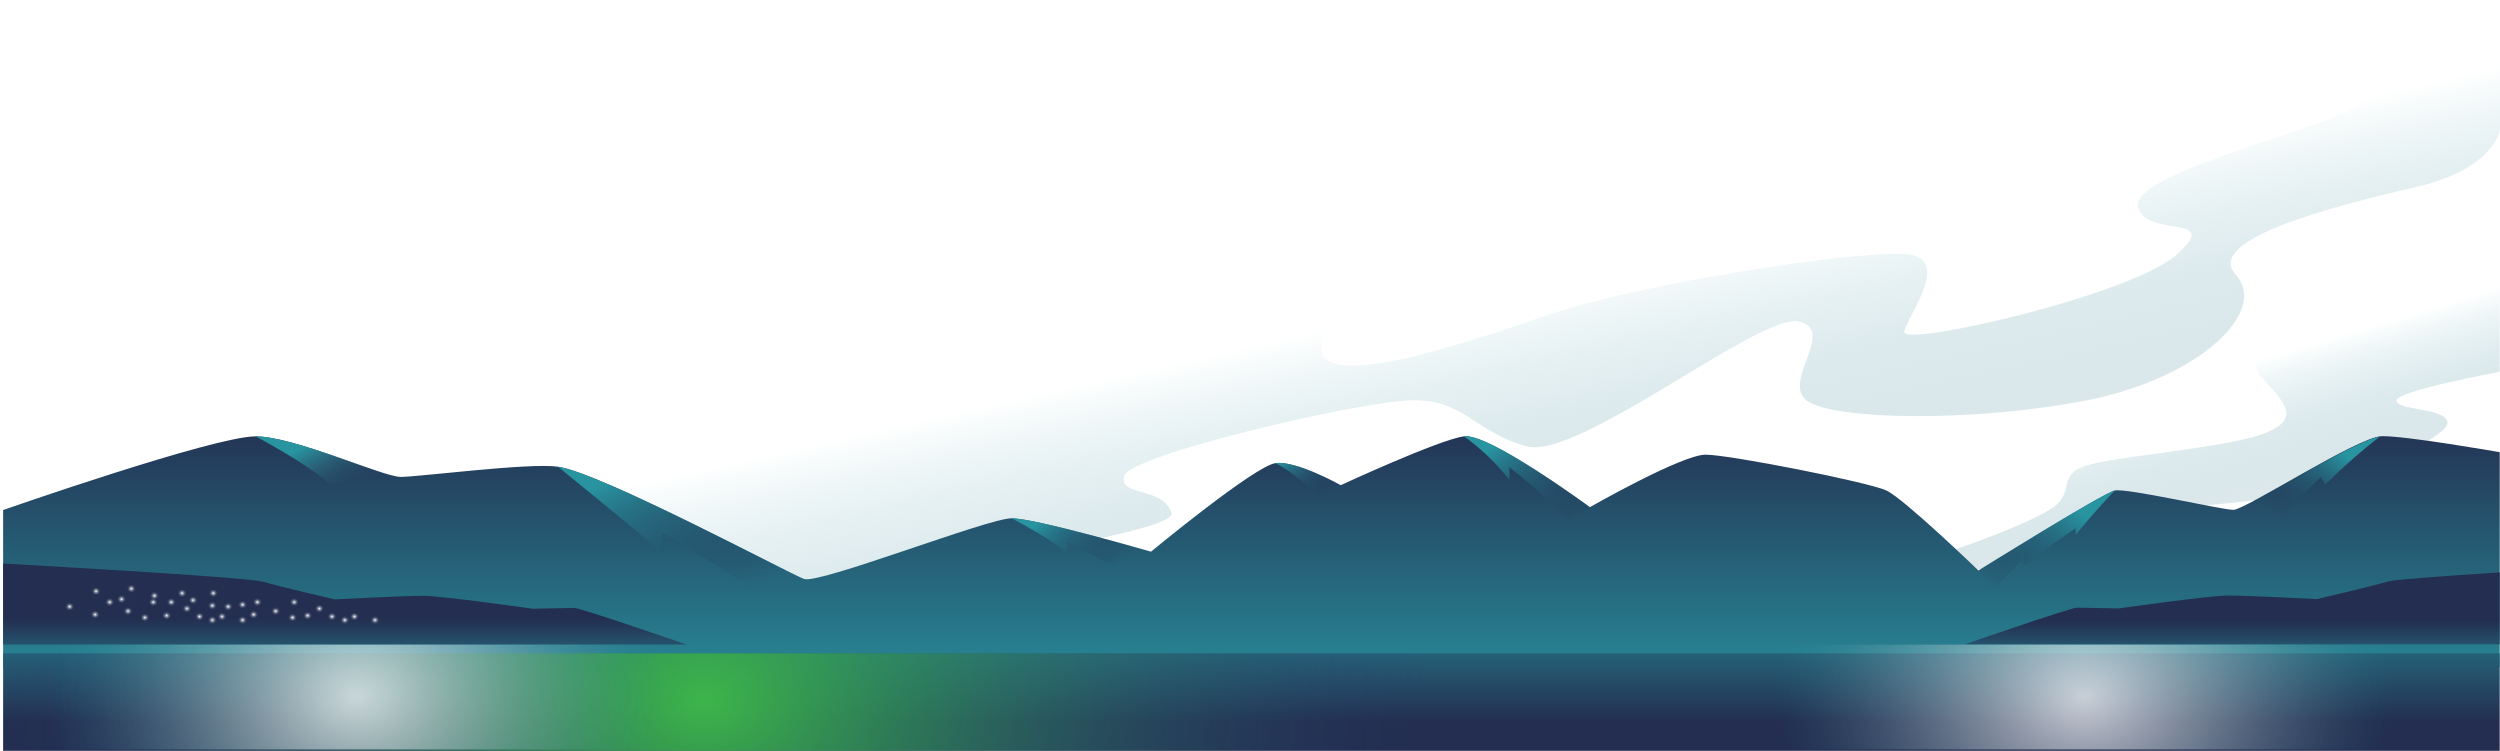
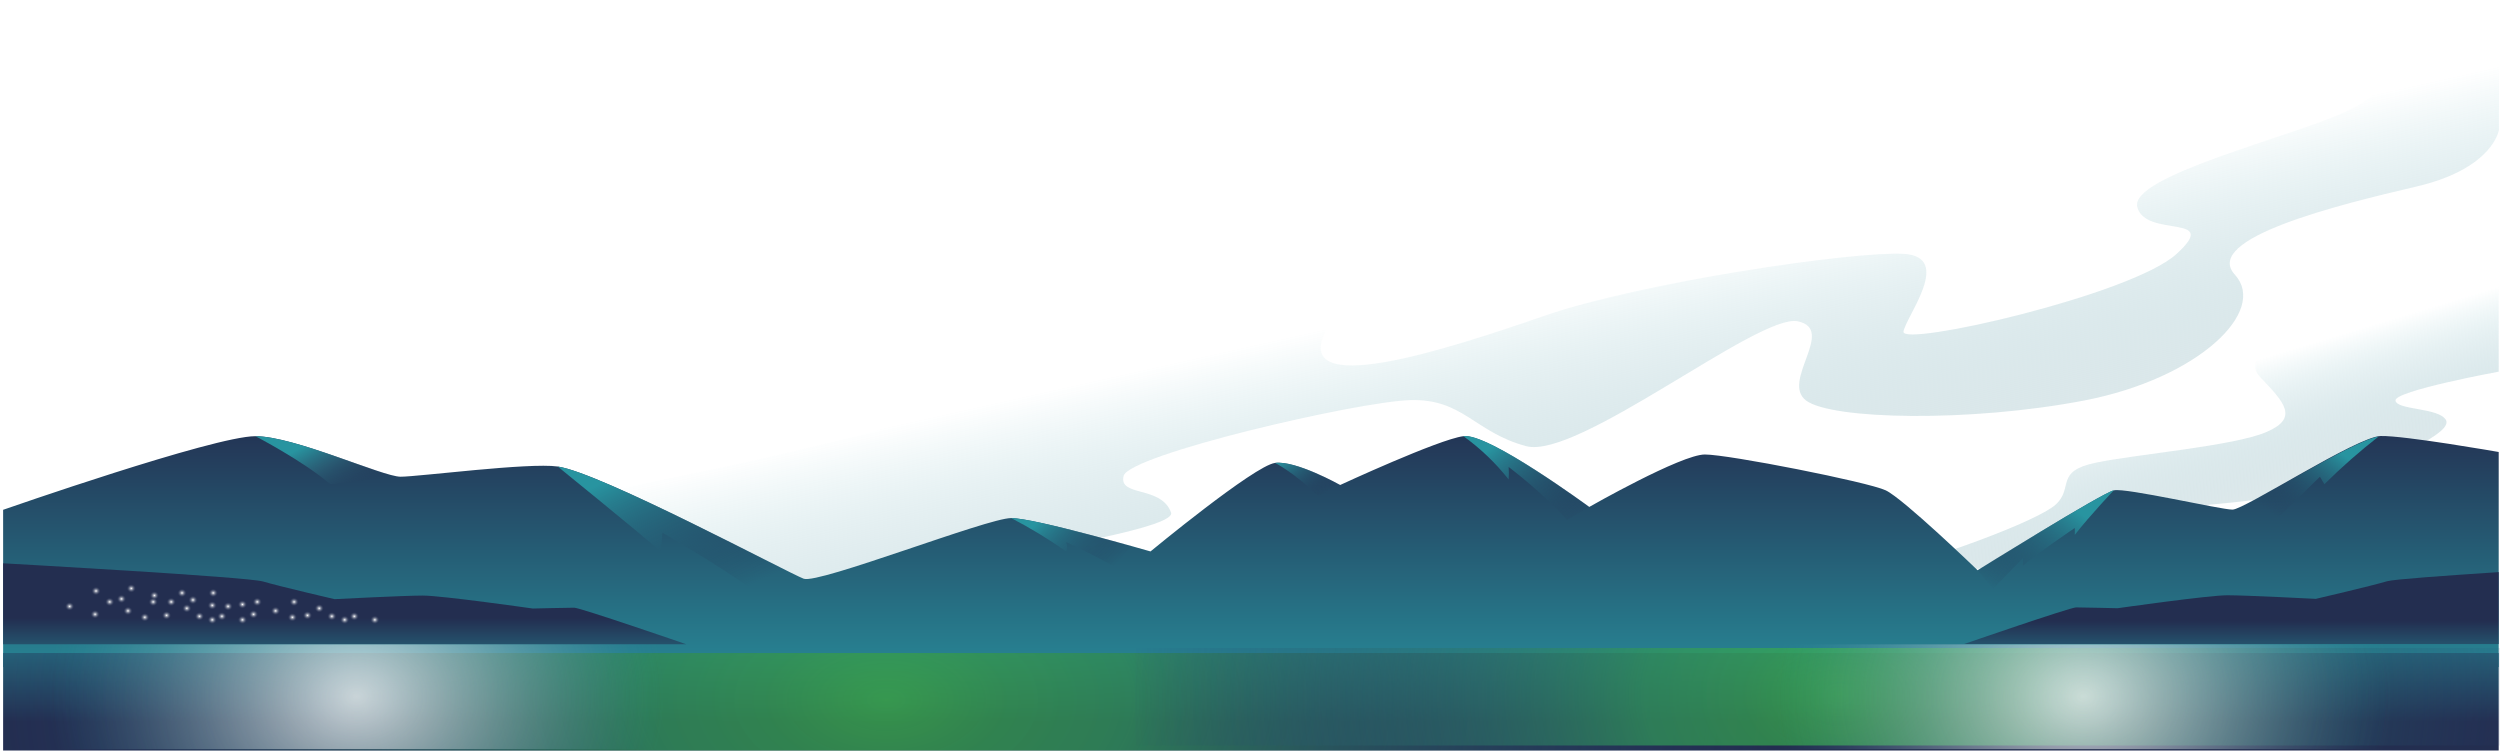
- <svg xmlns="http://www.w3.org/2000/svg" xmlns:xlink="http://www.w3.org/1999/xlink" id="Layer_1" data-name="Layer 1" viewBox="0 0 1000.71 300.54">
+ <svg xmlns="http://www.w3.org/2000/svg" xmlns:xlink="http://www.w3.org/1999/xlink" id="Layer_1" data-name="Layer 1" viewBox="0 0 1001.12 300.54" preserveAspectRatio="none">
  <defs>
-     <style>.cls-1{fill:url(#linear-gradient);}.cls-2{fill:url(#linear-gradient-2);}.cls-3{fill:url(#linear-gradient-3);}.cls-4{fill:url(#linear-gradient-4);}.cls-5{fill:url(#linear-gradient-5);}.cls-6{fill:url(#linear-gradient-6);}.cls-7{fill:url(#linear-gradient-7);}.cls-8{fill:url(#linear-gradient-8);}.cls-9{fill:url(#linear-gradient-9);}.cls-10{fill:url(#linear-gradient-10);}.cls-11{fill:url(#linear-gradient-11);}.cls-12{fill:url(#linear-gradient-12);}.cls-13{fill:url(#linear-gradient-13);}.cls-14{fill:url(#radial-gradient);}.cls-15{fill:url(#radial-gradient-2);}.cls-16{fill:url(#radial-gradient-3);}.cls-17{fill:url(#radial-gradient-4);}.cls-18{fill:url(#radial-gradient-5);}.cls-19{fill:url(#radial-gradient-6);}.cls-20{fill:url(#radial-gradient-7);}.cls-21{fill:url(#radial-gradient-8);}.cls-22{fill:url(#radial-gradient-9);}.cls-23{fill:url(#radial-gradient-10);}.cls-24{fill:url(#radial-gradient-11);}.cls-25{fill:url(#radial-gradient-12);}.cls-26{fill:url(#radial-gradient-13);}.cls-27{fill:url(#radial-gradient-14);}.cls-28{fill:url(#radial-gradient-15);}.cls-29{fill:url(#radial-gradient-16);}.cls-30{fill:url(#radial-gradient-17);}.cls-31{fill:url(#radial-gradient-18);}.cls-32{fill:url(#radial-gradient-19);}.cls-33{fill:url(#radial-gradient-20);}.cls-34{fill:url(#radial-gradient-21);}.cls-35{fill:url(#radial-gradient-22);}.cls-36{fill:url(#radial-gradient-23);}.cls-37{fill:url(#radial-gradient-24);}.cls-38{fill:url(#radial-gradient-25);}.cls-39{fill:url(#radial-gradient-26);}.cls-40{fill:url(#radial-gradient-27);}.cls-41{fill:url(#radial-gradient-28);}.cls-42{fill:url(#radial-gradient-29);}.cls-43{fill:url(#radial-gradient-30);}.cls-44{fill:url(#radial-gradient-31);}.cls-45{fill:url(#radial-gradient-32);}.cls-46{fill:url(#radial-gradient-33);}.cls-47{fill:url(#radial-gradient-34);}.cls-48{fill:url(#radial-gradient-35);}.cls-49,.cls-50{opacity:0.75;isolation:isolate;}.cls-49{fill:url(#radial-gradient-36);}.cls-50{fill:url(#radial-gradient-37);}</style>
+     <style>.cls-1{fill:url(#linear-gradient);}.cls-2{fill:url(#linear-gradient-2);}.cls-3{fill:url(#linear-gradient-3);}.cls-4{fill:url(#linear-gradient-4);}.cls-5{fill:url(#linear-gradient-5);}.cls-6{fill:url(#linear-gradient-6);}.cls-7{fill:url(#linear-gradient-7);}.cls-8{fill:url(#linear-gradient-8);}.cls-9{fill:url(#linear-gradient-9);}.cls-10{fill:url(#linear-gradient-10);}.cls-11{fill:url(#linear-gradient-11);}.cls-12{fill:url(#linear-gradient-12);}.cls-13{fill:url(#linear-gradient-13);}.cls-14{fill:url(#radial-gradient);}.cls-15{fill:url(#radial-gradient-2);}.cls-16{fill:url(#radial-gradient-3);}.cls-17{fill:url(#radial-gradient-4);}.cls-18{fill:url(#radial-gradient-5);}.cls-19{fill:url(#radial-gradient-6);}.cls-20{fill:url(#radial-gradient-7);}.cls-21{fill:url(#radial-gradient-8);}.cls-22{fill:url(#radial-gradient-9);}.cls-23{fill:url(#radial-gradient-10);}.cls-24{fill:url(#radial-gradient-11);}.cls-25{fill:url(#radial-gradient-12);}.cls-26{fill:url(#radial-gradient-13);}.cls-27{fill:url(#radial-gradient-14);}.cls-28{fill:url(#radial-gradient-15);}.cls-29{fill:url(#radial-gradient-16);}.cls-30{fill:url(#radial-gradient-17);}.cls-31{fill:url(#radial-gradient-18);}.cls-32{fill:url(#radial-gradient-19);}.cls-33{fill:url(#radial-gradient-20);}.cls-34{fill:url(#radial-gradient-21);}.cls-35{fill:url(#radial-gradient-22);}.cls-36{fill:url(#radial-gradient-23);}.cls-37{fill:url(#radial-gradient-24);}.cls-38{fill:url(#radial-gradient-25);}.cls-39{fill:url(#radial-gradient-26);}.cls-40{fill:url(#radial-gradient-27);}.cls-41{fill:url(#radial-gradient-28);}.cls-42{fill:url(#radial-gradient-29);}.cls-43{fill:url(#radial-gradient-30);}.cls-44{fill:url(#radial-gradient-31);}.cls-45{fill:url(#radial-gradient-32);}.cls-46{fill:url(#radial-gradient-33);}.cls-47{fill:url(#radial-gradient-34);}.cls-48{fill:url(#radial-gradient-35);}.cls-49{fill:url(#radial-gradient-36);}.cls-50,.cls-51{opacity:0.75;isolation:isolate;}.cls-50{fill:url(#radial-gradient-37);}.cls-51{fill:url(#radial-gradient-38);}</style>
    <linearGradient id="linear-gradient" x1="900.26" y1="50.82" x2="871.2" y2="146.98" gradientTransform="matrix(1, 0, 0, -1, 0, 300.72)" gradientUnits="userSpaceOnUse">
      <stop offset="0" stop-color="#fff" />
      <stop offset="0.11" stop-color="#f6f8fa" stop-opacity="0.89" />
      <stop offset="0.25" stop-color="#e4eaec" stop-opacity="0.75" />
      <stop offset="0.42" stop-color="#c9dade" stop-opacity="0.58" />
      <stop offset="0.61" stop-color="#a2c4cb" stop-opacity="0.39" />
      <stop offset="0.8" stop-color="#72abb6" stop-opacity="0.2" />
      <stop offset="1" stop-color="#2894a0" stop-opacity="0" />
    </linearGradient>
    <linearGradient id="linear-gradient-2" x1="653.72" y1="-9.38" x2="609.81" y2="186.94" xlink:href="#linear-gradient" />
    <linearGradient id="linear-gradient-3" x1="500.32" y1="14.84" x2="500.32" y2="135.21" gradientTransform="matrix(1, 0, 0, -1, 0, 300.72)" gradientUnits="userSpaceOnUse">
      <stop offset="0" stop-color="#2894a0" />
      <stop offset="1" stop-color="#232e50" />
    </linearGradient>
    <linearGradient id="linear-gradient-4" x1="140.85" y1="102.03" x2="128.11" y2="125.78" gradientTransform="matrix(1, 0, 0, -1, 0, 300.72)" gradientUnits="userSpaceOnUse">
      <stop offset="0" stop-color="#232e50" stop-opacity="0" />
      <stop offset="0.25" stop-color="#274a65" stop-opacity="0.25" />
      <stop offset="0.6" stop-color="#2d6f83" stop-opacity="0.6" />
      <stop offset="0.86" stop-color="#298997" stop-opacity="0.86" />
      <stop offset="1" stop-color="#2894a0" />
    </linearGradient>
    <linearGradient id="linear-gradient-5" x1="288.05" y1="60.42" x2="260.65" y2="117.14" gradientTransform="matrix(1, 0, 0, -1, 0, 300.72)" gradientUnits="userSpaceOnUse">
      <stop offset="0" stop-color="#232e50" stop-opacity="0" />
      <stop offset="1" stop-color="#2894a0" />
    </linearGradient>
    <linearGradient id="linear-gradient-6" x1="444.69" y1="73.41" x2="421.52" y2="97.92" xlink:href="#linear-gradient-5" />
    <linearGradient id="linear-gradient-7" x1="529.16" y1="102.3" x2="516.76" y2="119.8" xlink:href="#linear-gradient-5" />
    <linearGradient id="linear-gradient-8" x1="628.64" y1="87.55" x2="601.04" y2="124.73" xlink:href="#linear-gradient-5" />
    <linearGradient id="linear-gradient-9" x1="799.78" y1="62.49" x2="826.61" y2="99.4" xlink:href="#linear-gradient-5" />
    <linearGradient id="linear-gradient-10" x1="910.32" y1="94.22" x2="931.38" y2="123.2" xlink:href="#linear-gradient-5" />
    <linearGradient id="linear-gradient-11" x1="137.45" y1="23.58" x2="137.45" y2="53.2" xlink:href="#linear-gradient-3" />
    <linearGradient id="linear-gradient-12" x1="892.92" y1="25.72" x2="892.92" y2="52.06" xlink:href="#linear-gradient-3" />
    <linearGradient id="linear-gradient-13" x1="500.32" y1="66.74" x2="500.32" y2="11.7" gradientTransform="matrix(1, 0, 0, -1, 0.6, 300.72)" xlink:href="#linear-gradient-3" />
-     <radialGradient id="radial-gradient" cx="281.32" cy="-132.15" r="288.73" gradientTransform="matrix(1, 0, 0, -0.74, 0.6, 182.46)" gradientUnits="userSpaceOnUse">
-       <stop offset="0" stop-color="#3db54a" />
-       <stop offset="0.09" stop-color="#39ac4d" stop-opacity="0.91" />
+     <radialGradient id="radial-gradient" cx="281.32" cy="-132.15" r="288.73" gradientTransform="matrix(1.26, 0, 0, -0.74, 0.43, 182.46)" gradientUnits="userSpaceOnUse">
+       <stop offset="0" stop-color="#3db54a" stop-opacity="0.75" />
+       <stop offset="0.13" stop-color="#37a64f" stop-opacity="0.7" />
      <stop offset="0.27" stop-color="#319659" stop-opacity="0.73" />
      <stop offset="0.5" stop-color="#2d7969" stop-opacity="0.5" />
      <stop offset="0.79" stop-color="#28556f" stop-opacity="0.21" />
      <stop offset="1" stop-color="#283471" stop-opacity="0" />
    </radialGradient>
    <radialGradient id="radial-gradient-2" cx="27.28" cy="-95.75" r="1.93" gradientTransform="matrix(1, 0, 0, -0.93, 0.6, 153.78)" gradientUnits="userSpaceOnUse">
      <stop offset="0" stop-color="#fff" />
      <stop offset="1" stop-color="#232e50" stop-opacity="0" />
    </radialGradient>
    <radialGradient id="radial-gradient-3" cx="43.32" cy="-93.82" r="1.93" xlink:href="#radial-gradient-2" />
    <radialGradient id="radial-gradient-4" cx="57.39" cy="-100.45" r="1.93" xlink:href="#radial-gradient-2" />
    <radialGradient id="radial-gradient-5" cx="66.1" cy="-99.61" r="1.93" xlink:href="#radial-gradient-2" />
    <radialGradient id="radial-gradient-6" cx="50.65" cy="-97.68" r="1.93" xlink:href="#radial-gradient-2" />
    <radialGradient id="radial-gradient-7" cx="79.27" cy="-100.02" r="1.93" xlink:href="#radial-gradient-2" />
    <radialGradient id="radial-gradient-8" cx="74.22" cy="-96.59" r="1.93" xlink:href="#radial-gradient-2" />
    <radialGradient id="radial-gradient-9" cx="88.27" cy="-100.02" r="1.93" xlink:href="#radial-gradient-2" />
    <radialGradient id="radial-gradient-10" cx="96.49" cy="-101.54" r="1.93" xlink:href="#radial-gradient-2" />
    <radialGradient id="radial-gradient-11" cx="84.4" cy="-101.54" r="1.93" xlink:href="#radial-gradient-2" />
    <radialGradient id="radial-gradient-12" cx="60.75" cy="-93.82" r="1.93" xlink:href="#radial-gradient-2" />
    <radialGradient id="radial-gradient-13" cx="37.48" cy="-99.16" r="1.93" xlink:href="#radial-gradient-2" />
    <radialGradient id="radial-gradient-14" cx="37.85" cy="-89.11" r="1.93" xlink:href="#radial-gradient-2" />
    <radialGradient id="radial-gradient-15" cx="51.97" cy="-88.02" r="1.93" xlink:href="#radial-gradient-2" />
    <radialGradient id="radial-gradient-16" cx="67.96" cy="-93.82" r="1.93" xlink:href="#radial-gradient-2" />
    <radialGradient id="radial-gradient-17" cx="76.67" cy="-92.98" r="1.93" xlink:href="#radial-gradient-2" />
    <radialGradient id="radial-gradient-18" cx="61.22" cy="-91.05" r="1.93" xlink:href="#radial-gradient-2" />
    <radialGradient id="radial-gradient-19" cx="84.79" cy="-89.96" r="1.93" xlink:href="#radial-gradient-2" />
    <radialGradient id="radial-gradient-20" cx="84.4" cy="-95.32" r="1.93" xlink:href="#radial-gradient-2" />
    <radialGradient id="radial-gradient-21" cx="96.49" cy="-94.91" r="1.93" xlink:href="#radial-gradient-2" />
    <radialGradient id="radial-gradient-22" cx="72.29" cy="-89.96" r="1.93" xlink:href="#radial-gradient-2" />
    <radialGradient id="radial-gradient-23" cx="48.05" cy="-92.53" r="1.93" xlink:href="#radial-gradient-2" />
    <radialGradient id="radial-gradient-24" cx="90.73" cy="-95.75" r="1.93" xlink:href="#radial-gradient-2" />
    <radialGradient id="radial-gradient-25" cx="102.42" cy="-93.82" r="1.93" xlink:href="#radial-gradient-2" />
    <radialGradient id="radial-gradient-26" cx="116.49" cy="-100.45" r="1.93" xlink:href="#radial-gradient-2" />
    <radialGradient id="radial-gradient-27" cx="122.53" cy="-99.61" r="1.93" xlink:href="#radial-gradient-2" />
    <radialGradient id="radial-gradient-28" cx="109.75" cy="-97.68" r="1.93" xlink:href="#radial-gradient-2" />
    <radialGradient id="radial-gradient-29" cx="132.29" cy="-100.02" r="1.93" xlink:href="#radial-gradient-2" />
    <radialGradient id="radial-gradient-30" cx="127.24" cy="-96.59" r="1.93" xlink:href="#radial-gradient-2" />
    <radialGradient id="radial-gradient-31" cx="141.28" cy="-100.02" r="1.93" xlink:href="#radial-gradient-2" />
    <radialGradient id="radial-gradient-32" cx="149.5" cy="-101.54" r="1.93" xlink:href="#radial-gradient-2" />
    <radialGradient id="radial-gradient-33" cx="137.42" cy="-101.54" r="1.93" xlink:href="#radial-gradient-2" />
    <radialGradient id="radial-gradient-34" cx="117.18" cy="-93.82" r="1.93" xlink:href="#radial-gradient-2" />
    <radialGradient id="radial-gradient-35" cx="100.93" cy="-99.16" r="1.93" xlink:href="#radial-gradient-2" />
-     <radialGradient id="radial-gradient-36" cx="142.12" cy="-130.67" r="123.18" gradientTransform="matrix(1, 0, 0, -0.79, 0.6, 175.66)" xlink:href="#linear-gradient" />
-     <radialGradient id="radial-gradient-37" cx="833.72" cy="-130.67" r="123.18" gradientTransform="matrix(1, 0, 0, -0.79, 0.6, 175.66)" xlink:href="#linear-gradient" />
+     <radialGradient id="radial-gradient-36" cx="739.51" cy="-129.43" r="288.73" gradientTransform="matrix(1, 0, 0, -0.74, -3.21, 182.46)" xlink:href="#radial-gradient" />
+     <radialGradient id="radial-gradient-37" cx="142.12" cy="-130.67" r="123.18" gradientTransform="matrix(1, 0, 0, -0.79, 0.6, 175.66)" xlink:href="#linear-gradient" />
+     <radialGradient id="radial-gradient-38" cx="833.72" cy="-130.67" r="123.18" gradientTransform="matrix(1, 0, 0, -0.79, 0.6, 175.66)" xlink:href="#linear-gradient" />
  </defs>
  <path class="cls-1" d="M1000,98.16S967.59,121.89,942.66,128s-47.48,13.25-38,23.19S920.11,167.38,907,173s-51.63,8.83-68.25,12.26-8.9,10-16,16.67-49.85,22.41-74.19,27.82c0,0,81.9-2.21,94.37-8.94s3.68-7.84,16.62-14.13,41.55-2.76,70.63-12.92,51.63-20.65,48.67-25.62-19.59-3.86-20.18-7.73S1000,148.83,1000,148.83V98.16Z" transform="translate(0.6)" />
  <path class="cls-2" d="M213.6,201.17s96.27-14.57,178.88-41,153.6-57.52,138.17-28.49,48.19,8.28,87.13-5.19,123.8-25.95,143.87-24.84,1.07,24.84,0,31.14S853,118.14,871,101.69,858.74,95.51,855.29,83,916.66,55,939,44.61s15.67-21.75,22.32-29S1000.11,0,1000.11,0V51.89s-2,15.57-33.24,22.86S881.05,95.51,894.35,110s-14.48,41.51-60.18,50.35-101.49,7.73-111.58,0,12.23-28.49-3.32-31.69-88.08,55.54-108.73,50-25.16-19-46.29-18.44-112.77,21.86-114.9,30.36,15.08,3.75,19,14.68-189.68,34.89-189.68,34.89Z" transform="translate(0.6)" />
  <path class="cls-3" d="M0.65,267.09V204.15s84.4-29.48,101-29.48c15.55,0,51,16.23,58.16,16.23s51.4-5.74,62.91-4.09c17.09,2.43,92.59,42.73,98.52,44.94s73.59-24.29,83.09-24.29,55.79,13.36,55.79,13.36,41.55-34.34,49.85-35.44,26.11,8.83,26.11,8.83S575.4,176,585.37,174.67,635.82,203,635.82,203s36.8-21,46.29-21,65.29,11,72.41,14.35,36.8,32,36.8,32,49.85-30.92,54.6-32,42.73,7.73,47.48,7.73,49.85-29.26,59.35-29.48S1000,181,1000,181v86.12H0.65Z" transform="translate(0.6)" />
  <path class="cls-4" d="M162.91,190.79h0c-1.31.11-2.37,0.11-3.09,0.11-7.12,0-42.61-16.23-58.16-16.23,0,0,18.64,9.61,30,19.21C131.69,193.88,154.25,191.34,162.91,190.79Z" transform="translate(0.6)" />
  <path class="cls-5" d="M264.64,213.32s21.72,12.37,38.22,24.29l20.54-5.85a6.74,6.74,0,0,1-2.14,0c-5.94-2.21-81.43-42.51-98.52-44.94,0,0,32,25.95,41.19,34C263.93,220.82,264.64,215.74,264.64,213.32Z" transform="translate(0.6)" />
  <path class="cls-6" d="M426.31,217.07s12.82,5.85,24.33,12.7c0,0,5.82-6,9.5-8.94,0,0-46.29-13.36-55.79-13.36a194.11,194.11,0,0,1,22,13.36A4.78,4.78,0,0,0,426.31,217.07Z" transform="translate(0.6)" />
  <path class="cls-7" d="M527.21,198.63l8.9-4.42s-17.81-9.94-26.11-8.83C510,185.38,517.71,189.25,527.21,198.63Z" transform="translate(0.6)" />
  <path class="cls-8" d="M603.53,192a32.54,32.54,0,0,0,0-5s13.65,10.27,23.38,21.2l8.9-5.19s-40.36-29.81-50.45-28.38A90.07,90.07,0,0,1,603.53,192Z" transform="translate(0.6)" />
  <path class="cls-9" d="M809.48,223.47v3.09c5.7-5,20.77-15.13,20.77-15.13v2.76c6.29-8.06,15.67-17.89,15.67-17.89-4.75,1.1-54.6,32-54.6,32l6.17,7.51Z" transform="translate(0.6)" />
  <path class="cls-10" d="M928.41,190.9l1.78,3a245.68,245.68,0,0,1,21.72-19.1c-11,1.77-53.89,29.48-58.52,29.48l18.75,2.54Z" transform="translate(0.6)" />
  <path class="cls-11" d="M0.65,257.81V225.57s97.81,5.41,104.1,7.29,28.61,7.07,28.61,7.07,27.78-1.44,35.37-1.44,44,5.19,44,5.19,14.24-.33,16.62-0.33S274.25,258,274.25,258H0.65v-0.22Z" transform="translate(0.6)" />
  <path class="cls-12" d="M1000,229.1c-21.84,1.44-41.9,2.87-44.63,3.64-6.29,1.88-28.61,7.07-28.61,7.07s-27.78-1.44-35.37-1.44-44,5.19-44,5.19-14.24-.33-16.62-0.33-44.87,14.68-44.87,14.68H1000V229.1h0Z" transform="translate(0.6)" />
  <rect class="cls-13" x="1.25" y="261.5" width="999.34" height="39.04" />
-   <rect class="cls-14" x="1.25" y="261.5" width="999.34" height="39.04" />
+   <rect class="cls-14" x="1.25" y="261.5" width="999.53" height="39.04" />
  <ellipse class="cls-15" cx="27.84" cy="242.8" rx="1.9" ry="1.77" />
  <ellipse class="cls-16" cx="43.98" cy="241.03" rx="1.9" ry="1.77" />
  <ellipse class="cls-17" cx="57.99" cy="247.21" rx="1.9" ry="1.77" />
  <ellipse class="cls-18" cx="66.65" cy="246.44" rx="1.9" ry="1.77" />
  <ellipse class="cls-19" cx="51.22" cy="244.67" rx="1.9" ry="1.77" />
  <ellipse class="cls-20" cx="79.83" cy="246.77" rx="1.9" ry="1.77" />
  <ellipse class="cls-21" cx="74.84" cy="243.57" rx="1.9" ry="1.77" />
  <ellipse class="cls-22" cx="88.85" cy="246.77" rx="1.9" ry="1.77" />
  <ellipse class="cls-23" cx="97.04" cy="248.21" rx="1.9" ry="1.77" />
  <ellipse class="cls-24" cx="85.05" cy="248.21" rx="1.9" ry="1.77" />
  <ellipse class="cls-25" cx="61.31" cy="241.03" rx="1.9" ry="1.77" />
  <ellipse class="cls-26" cx="38.05" cy="246" rx="1.9" ry="1.77" />
  <ellipse class="cls-27" cx="38.4" cy="236.72" rx="1.9" ry="1.77" />
  <ellipse class="cls-28" cx="52.53" cy="235.62" rx="1.9" ry="1.77" />
  <ellipse class="cls-29" cx="68.55" cy="241.03" rx="1.9" ry="1.77" />
  <ellipse class="cls-30" cx="77.22" cy="240.26" rx="1.9" ry="1.77" />
  <ellipse class="cls-31" cx="61.79" cy="238.49" rx="1.9" ry="1.77" />
  <ellipse class="cls-32" cx="85.41" cy="237.5" rx="1.9" ry="1.77" />
  <ellipse class="cls-33" cx="85.05" cy="242.46" rx="1.9" ry="1.77" />
  <ellipse class="cls-34" cx="97.04" cy="242.02" rx="1.9" ry="1.77" />
  <ellipse class="cls-35" cx="72.94" cy="237.5" rx="1.9" ry="1.77" />
  <ellipse class="cls-36" cx="48.61" cy="239.81" rx="1.9" ry="1.77" />
  <ellipse class="cls-37" cx="91.34" cy="242.8" rx="1.9" ry="1.77" />
  <ellipse class="cls-38" cx="102.98" cy="241.03" rx="1.9" ry="1.77" />
  <ellipse class="cls-39" cx="117.1" cy="247.21" rx="1.9" ry="1.77" />
  <ellipse class="cls-40" cx="123.15" cy="246.44" rx="1.9" ry="1.77" />
  <ellipse class="cls-41" cx="110.33" cy="244.67" rx="1.9" ry="1.77" />
  <ellipse class="cls-42" cx="132.89" cy="246.77" rx="1.9" ry="1.77" />
  <ellipse class="cls-43" cx="127.78" cy="243.57" rx="1.9" ry="1.77" />
  <ellipse class="cls-44" cx="141.91" cy="246.77" rx="1.9" ry="1.77" />
  <ellipse class="cls-45" cx="150.1" cy="248.21" rx="1.9" ry="1.77" />
  <ellipse class="cls-46" cx="137.99" cy="248.21" rx="1.9" ry="1.77" />
  <ellipse class="cls-47" cx="117.81" cy="241.03" rx="1.9" ry="1.77" />
  <ellipse class="cls-48" cx="101.55" cy="246" rx="1.9" ry="1.77" />
-   <rect class="cls-49" y="258.03" width="697.59" height="41.97" />
-   <rect class="cls-50" x="389.85" y="258.03" width="580.65" height="41.97" />
+   <rect class="cls-49" x="454.67" y="259.49" width="546.45" height="39.04" />
+   <rect class="cls-50" y="258.03" width="697.59" height="41.97" />
+   <rect class="cls-51" x="389.85" y="258.03" width="580.65" height="41.97" />
</svg>
